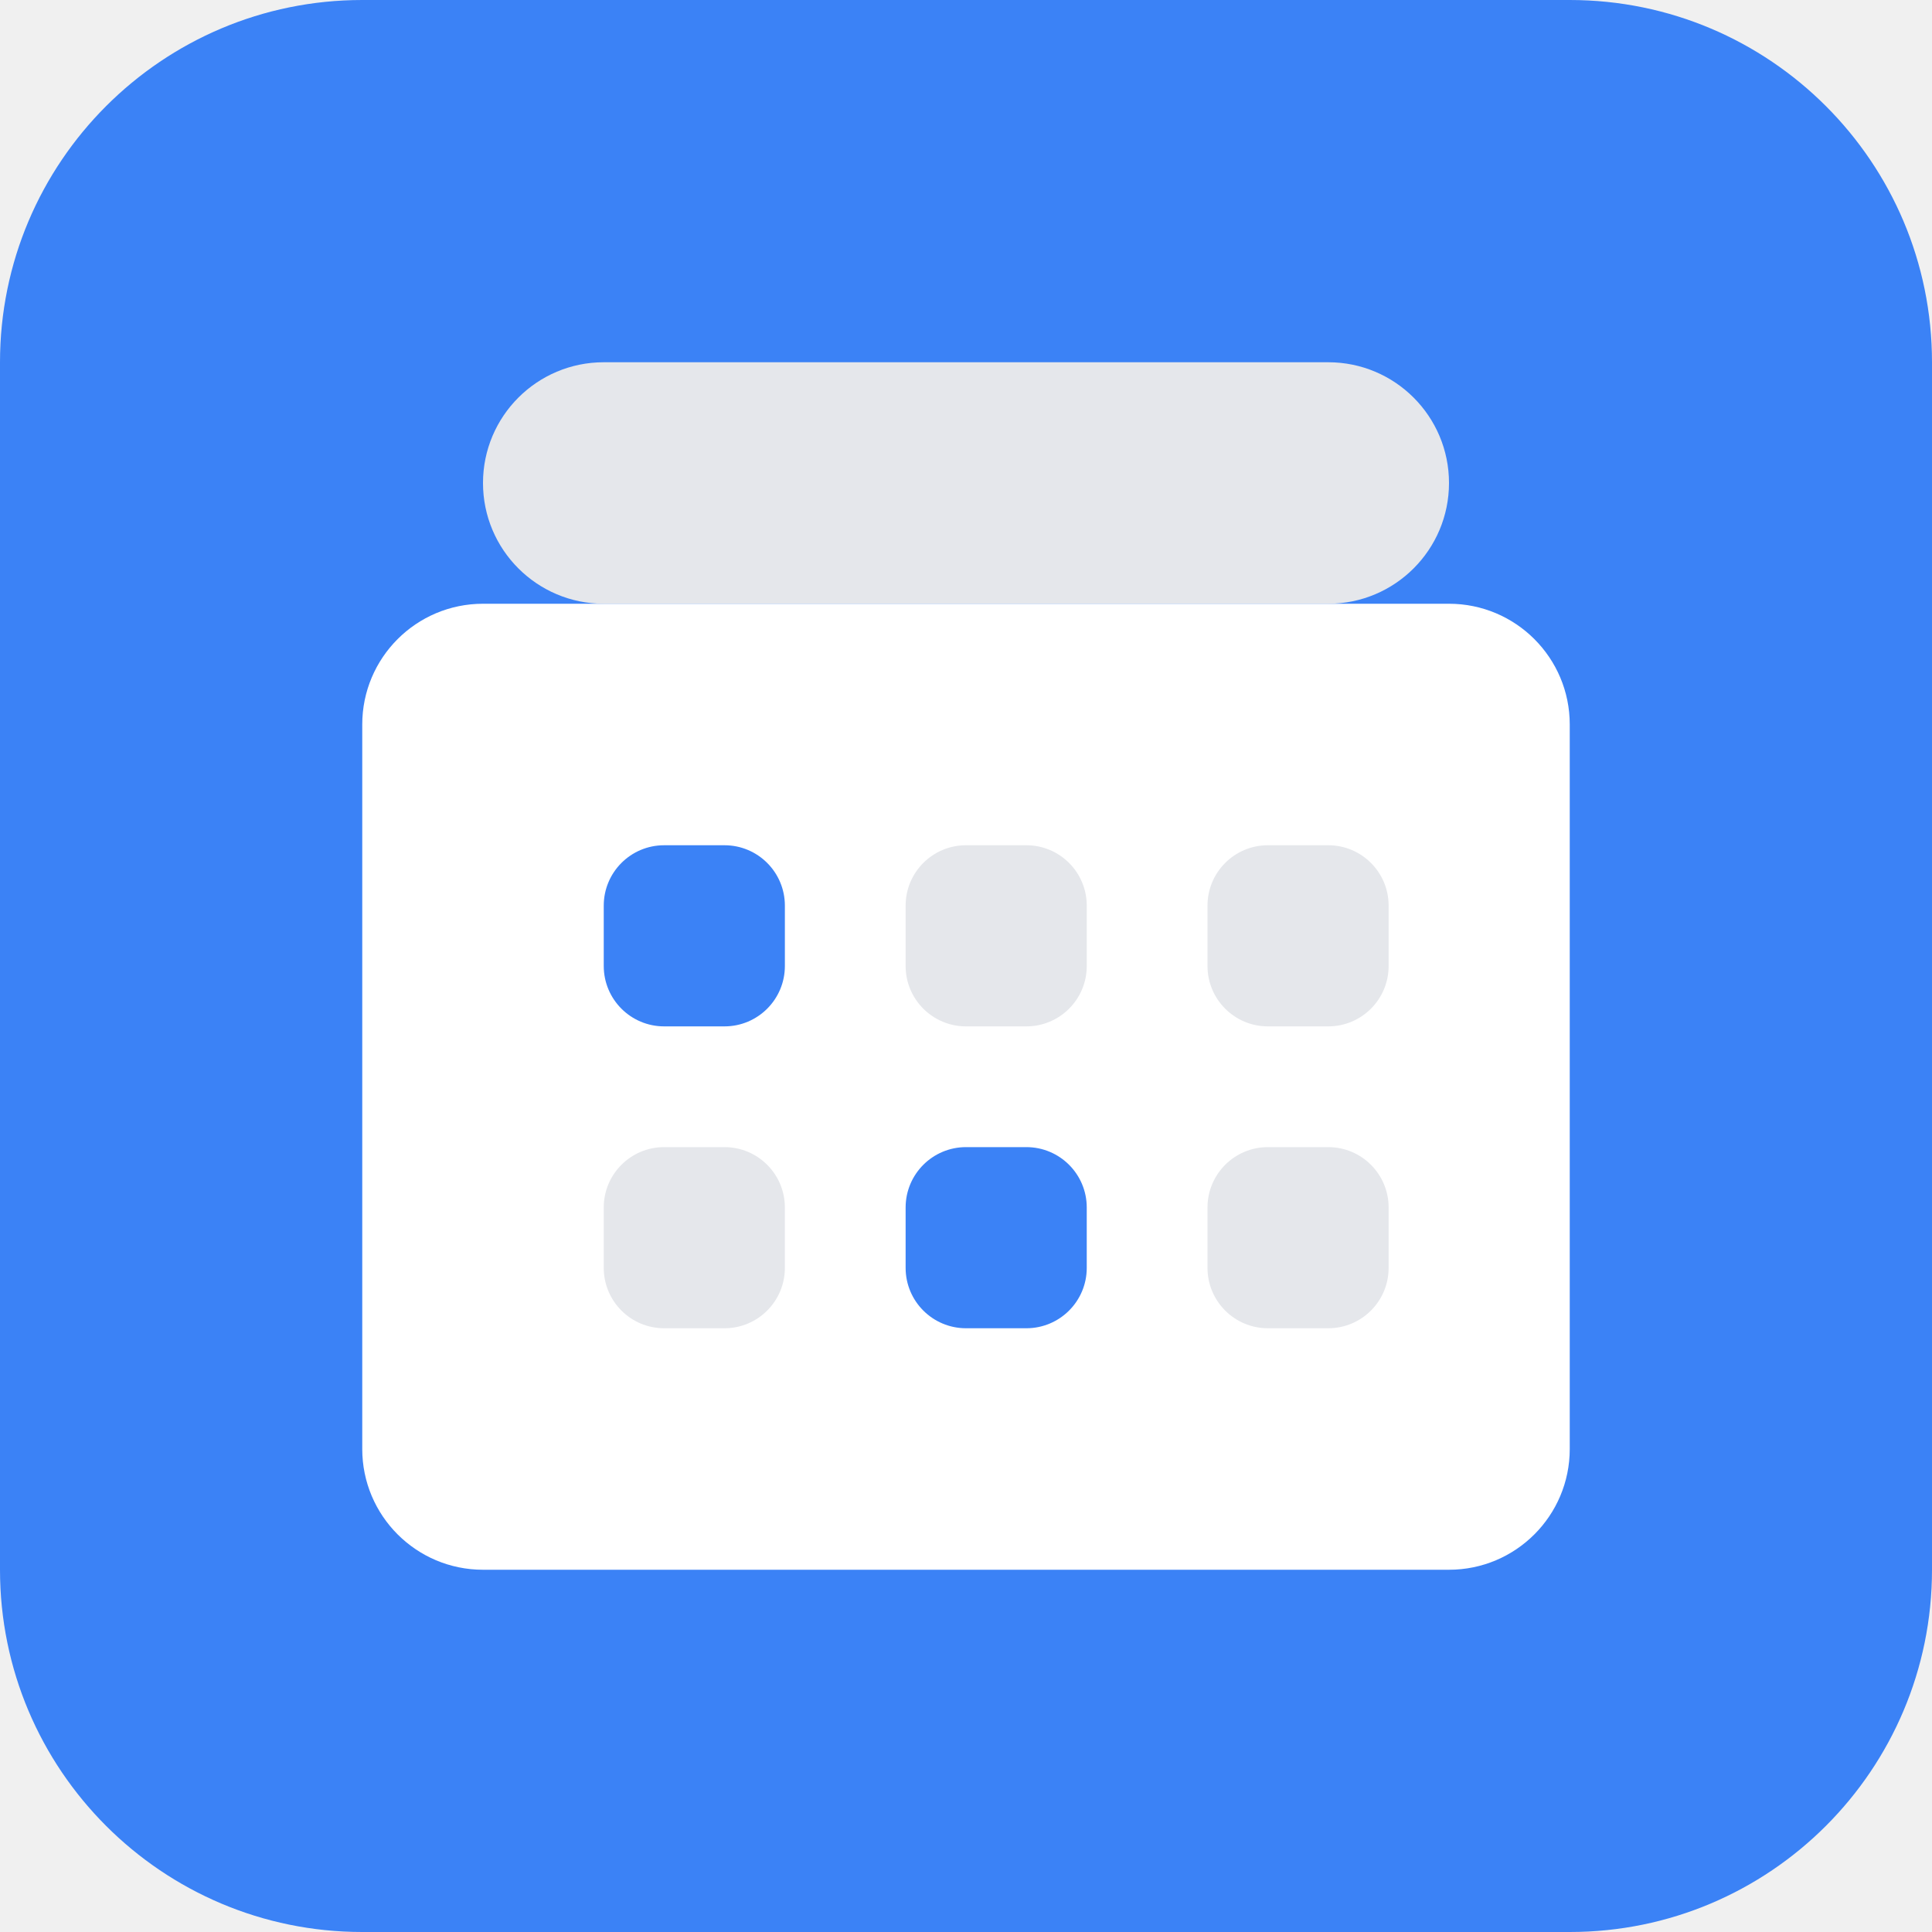
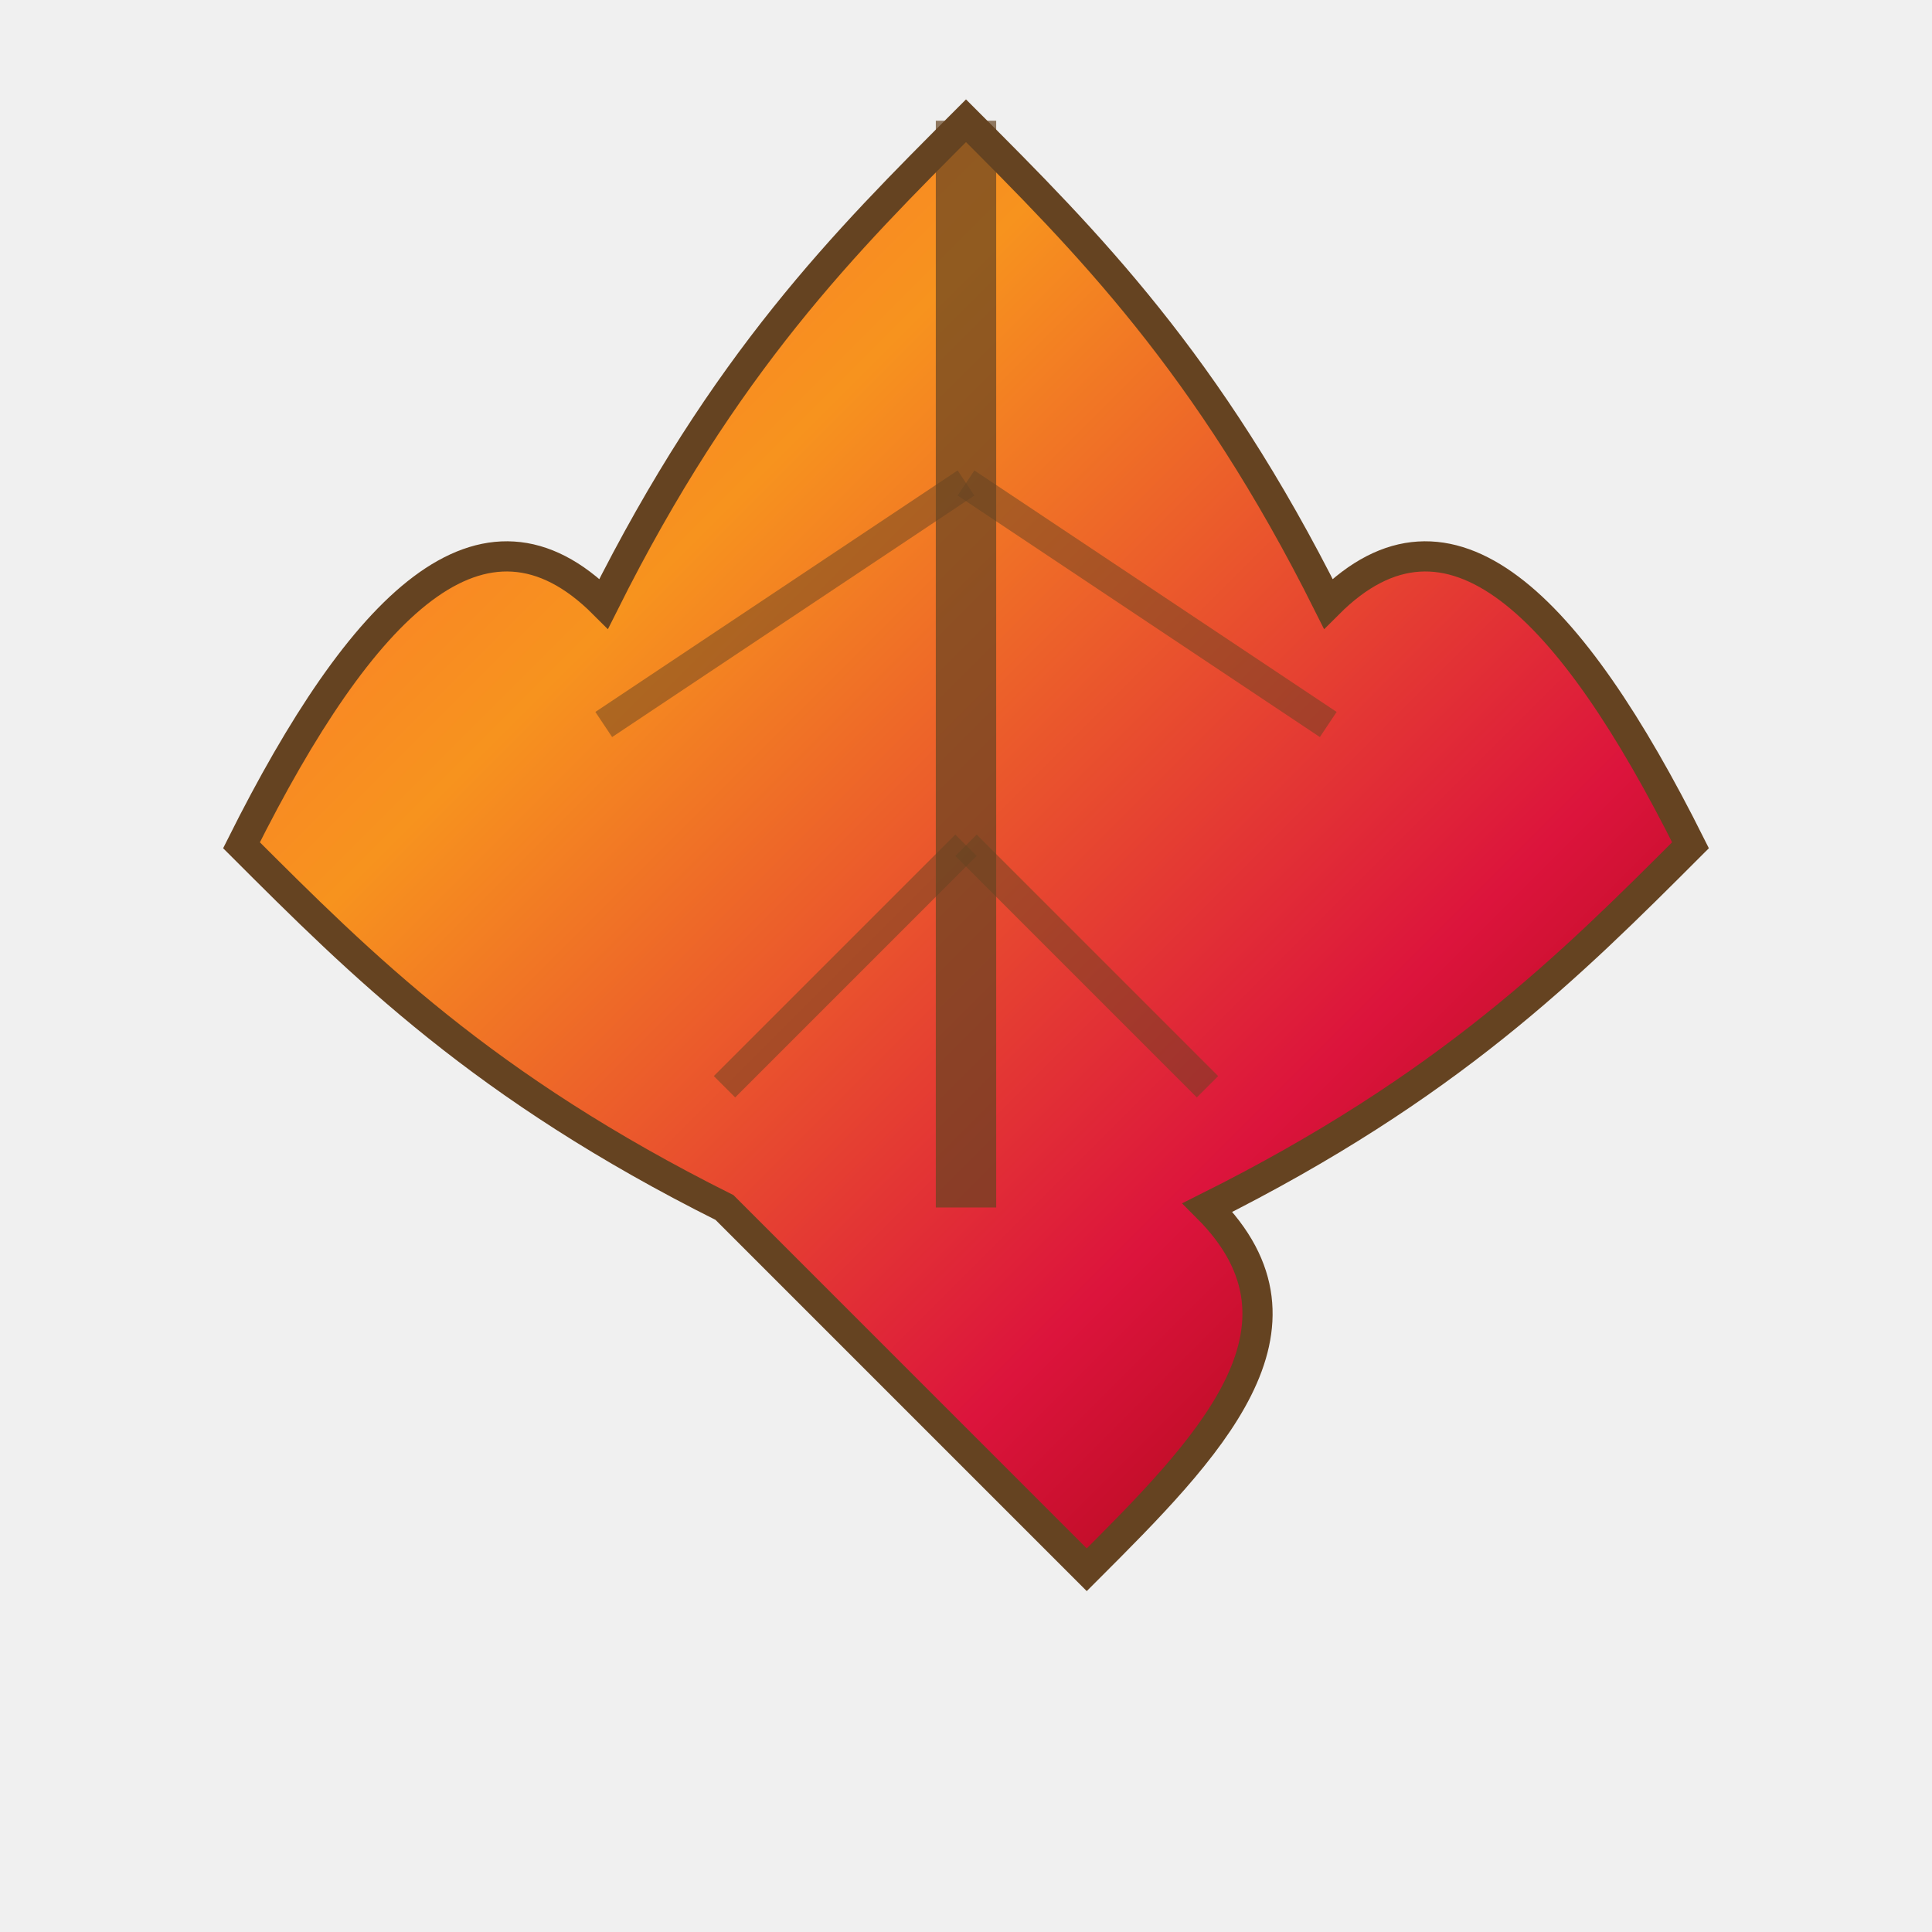
- <svg xmlns="http://www.w3.org/2000/svg" width="32" height="32" viewBox="0 0 32 32" fill="none">
-   <rect width="32" height="32" rx="6" fill="#3B82F6" />
-   <rect x="6" y="10" width="20" height="16" rx="2" fill="white" />
-   <rect x="8" y="6" width="16" height="4" rx="2" fill="#E5E7EB" />
-   <rect x="10" y="14" width="3" height="3" rx="1" fill="#3B82F6" />
-   <rect x="15" y="14" width="3" height="3" rx="1" fill="#E5E7EB" />
-   <rect x="20" y="14" width="3" height="3" rx="1" fill="#E5E7EB" />
-   <rect x="10" y="19" width="3" height="3" rx="1" fill="#E5E7EB" />
-   <rect x="15" y="19" width="3" height="3" rx="1" fill="#3B82F6" />
-   <rect x="20" y="19" width="3" height="3" rx="1" fill="#E5E7EB" />
+ <svg xmlns="http://www.w3.org/2000/svg" viewBox="0 0 32 32" width="32" height="32">
+   <defs>
+     <linearGradient id="leafGradient" x1="0%" y1="0%" x2="100%" y2="100%">
+       <stop offset="0%" style="stop-color:#ff6b35;stop-opacity:1" />
+       <stop offset="30%" style="stop-color:#f7931e;stop-opacity:1" />
+       <stop offset="70%" style="stop-color:#dc143c;stop-opacity:1" />
+       <stop offset="100%" style="stop-color:#8b0000;stop-opacity:1" />
+     </linearGradient>
+   </defs>
+   <path d="M16 2             C18 4, 20 6, 22 10            C24 8, 26 10, 28 14            C26 16, 24 18, 20 20            C22 22, 20 24, 18 26            C16 24, 14 22, 12 20            C8 18, 6 16, 4 14            C6 10, 8 8, 10 10            C12 6, 14 4, 16 2 Z" fill="url(#leafGradient)" stroke="#654321" stroke-width="0.5" />
+   <path d="M16 2 L16 20" stroke="#654321" stroke-width="1" opacity="0.7" />
+   <path d="M16 8 L10 12" stroke="#654321" stroke-width="0.5" opacity="0.5" />
+   <path d="M16 8 L22 12" stroke="#654321" stroke-width="0.5" opacity="0.5" />
+   <path d="M16 14 L12 18" stroke="#654321" stroke-width="0.5" opacity="0.5" />
+   <path d="M16 14 L20 18" stroke="#654321" stroke-width="0.5" opacity="0.5" />
</svg>
